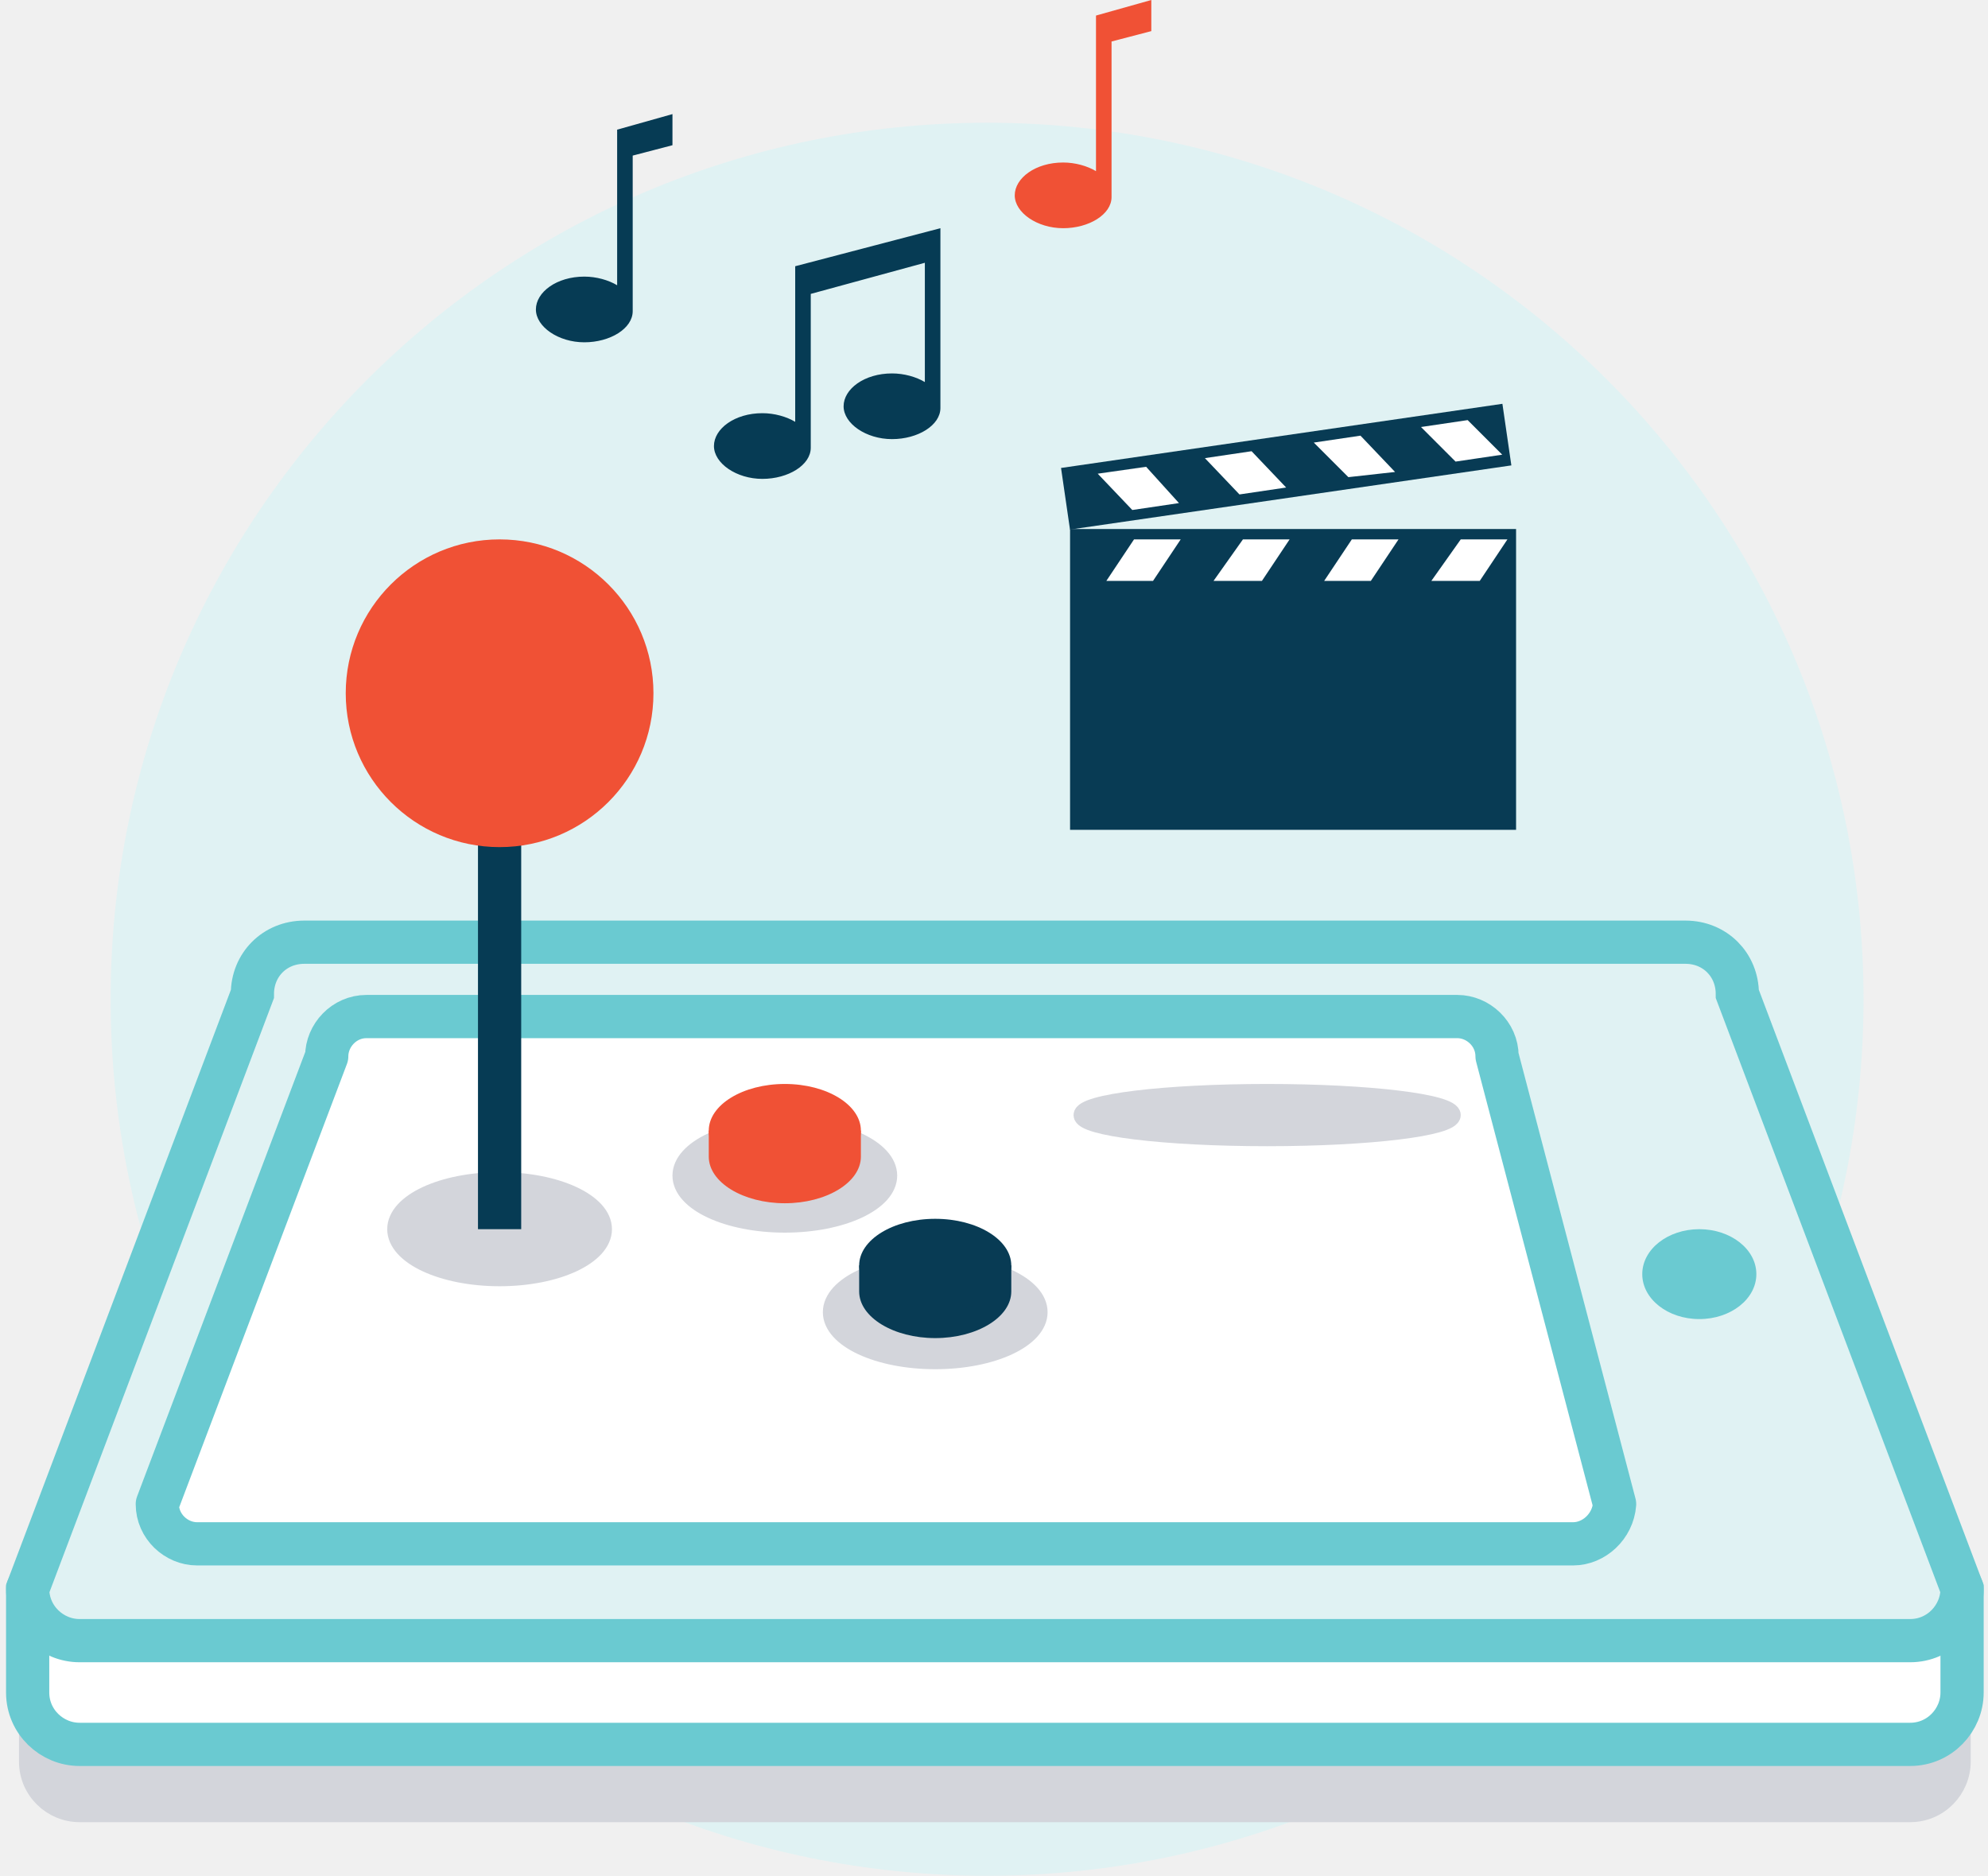
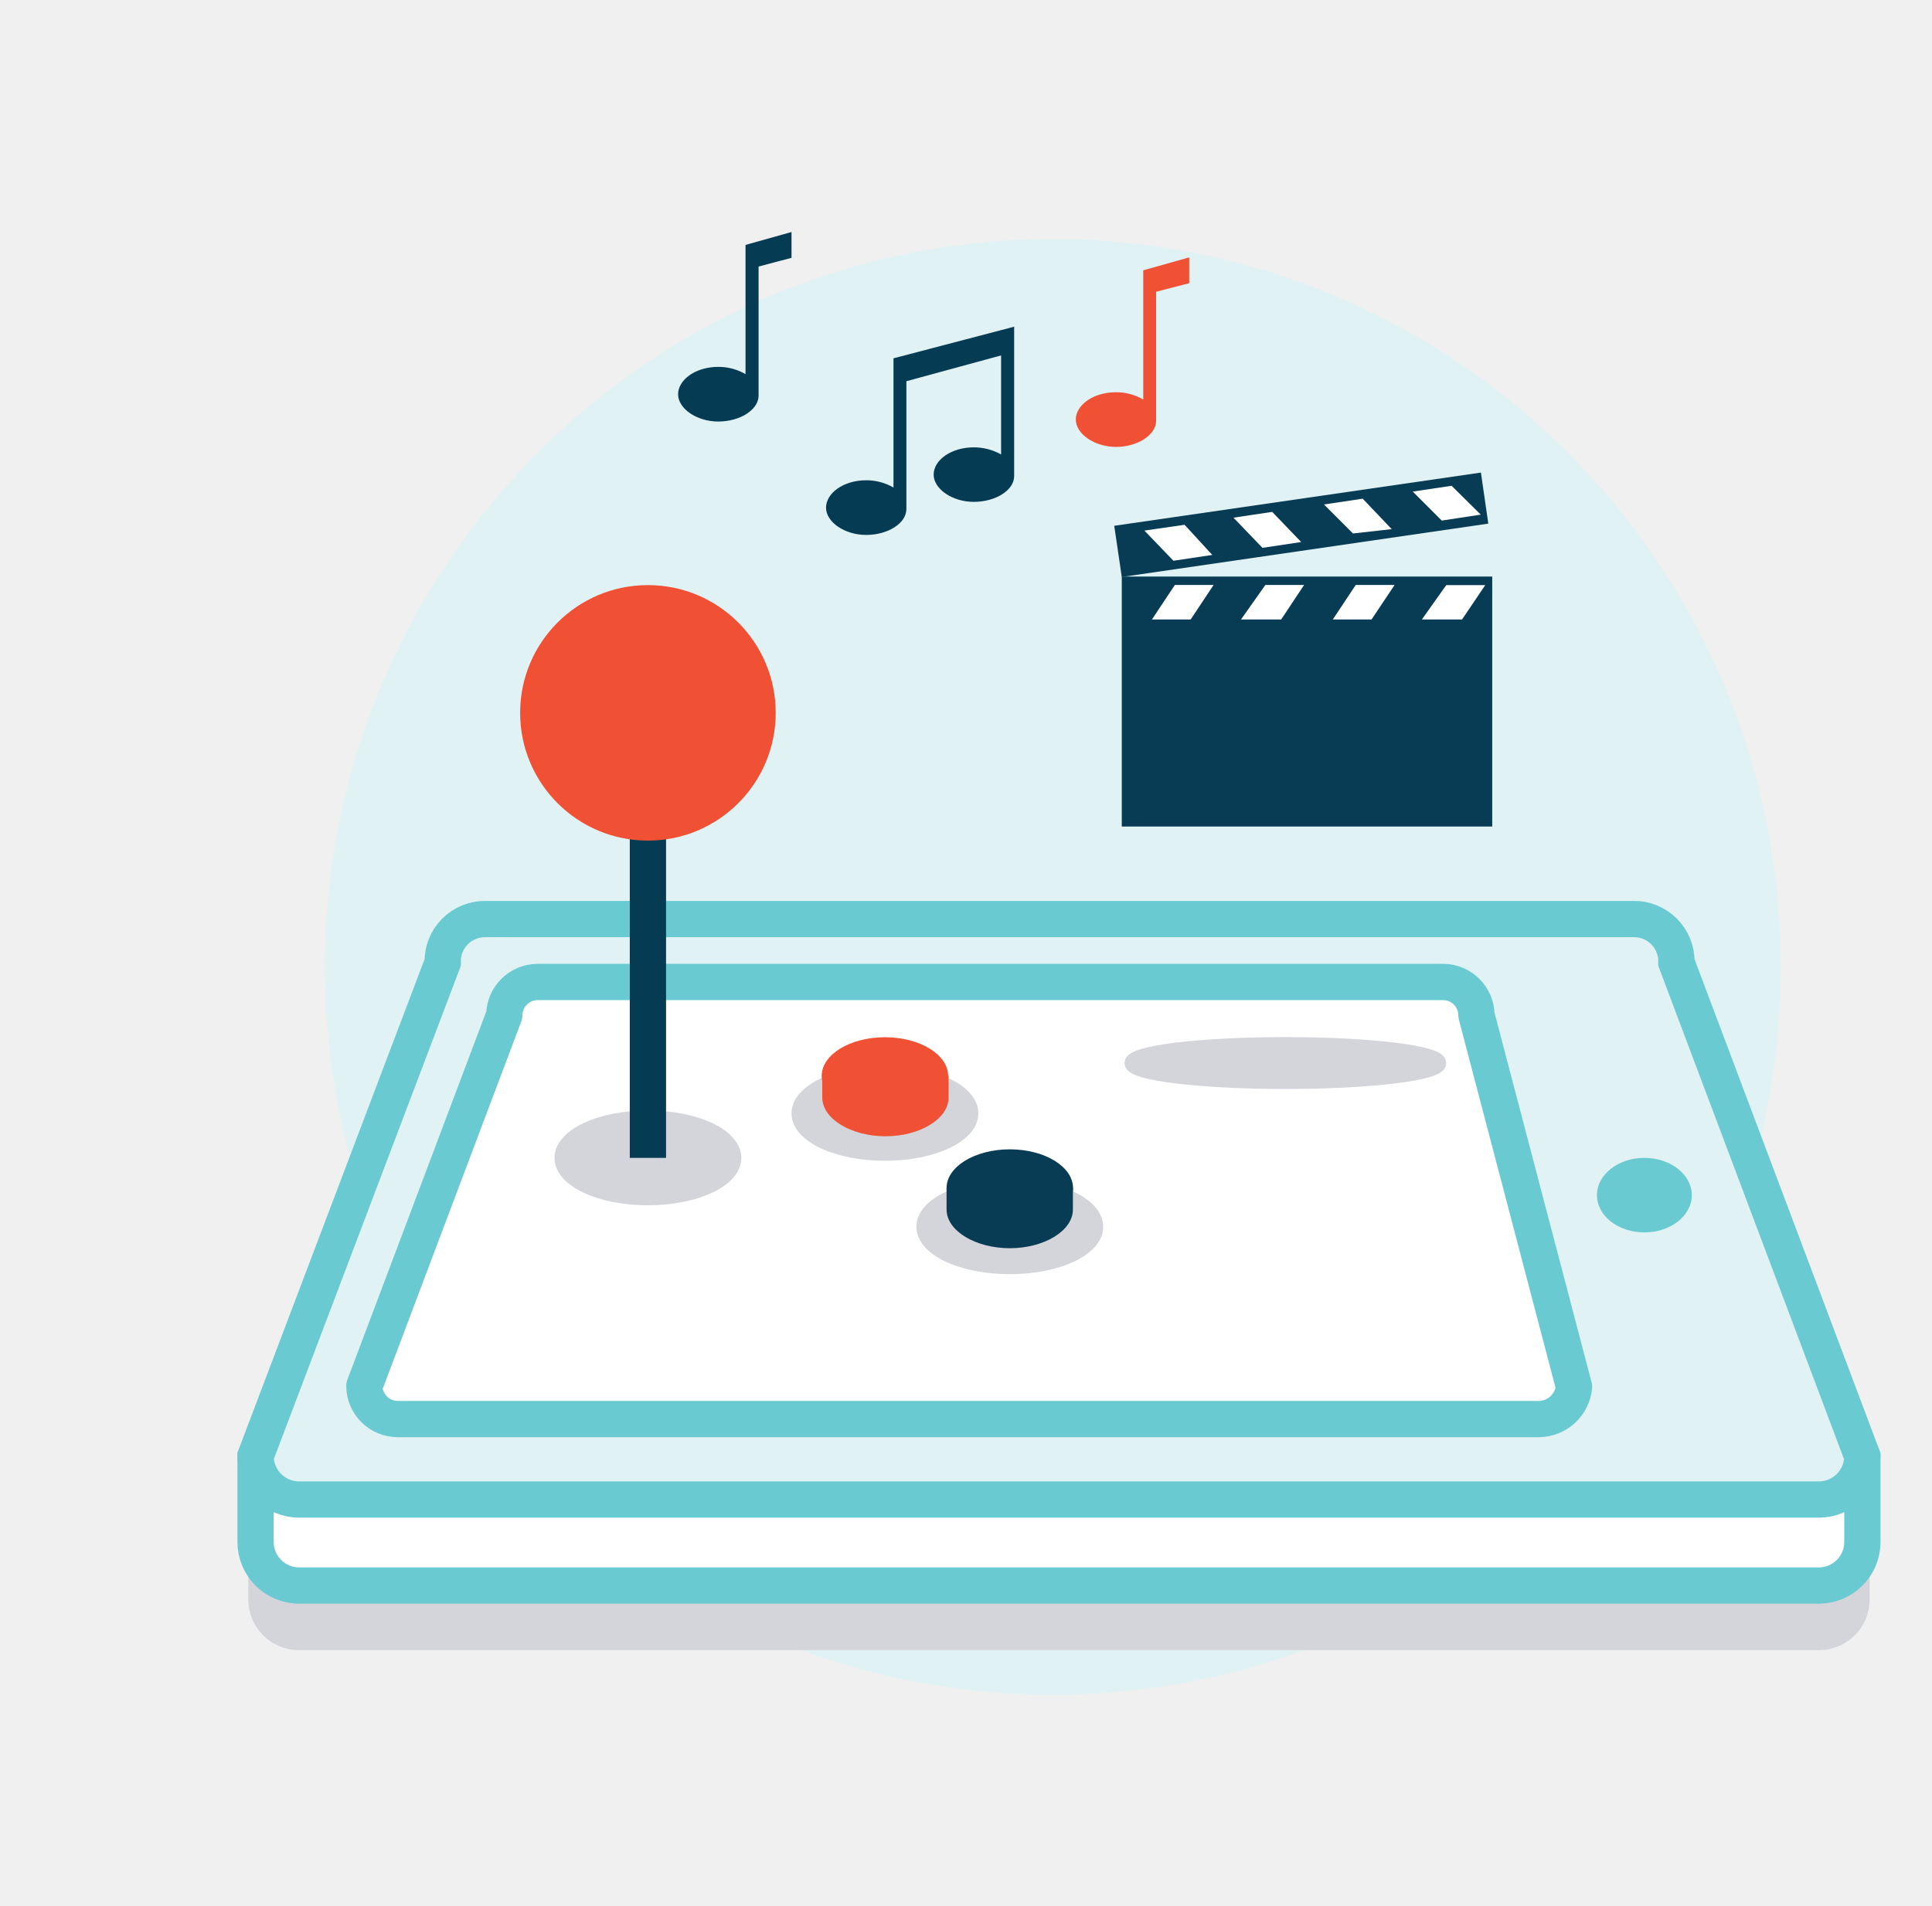
- <svg xmlns="http://www.w3.org/2000/svg" width="115" height="108.5">
-   <style>.st0{fill:#f05135}.st1{fill:#083b54}.st17,.st18{stroke-linejoin:round;stroke:#d3d5db;stroke-miterlimit:10;fill:#d3d5db}.st18{fill:#fff;stroke-width:2.5;stroke:#6acad1}</style>
-   <circle cx="57.1" cy="57.8" r="50.7" id="Layer_3" fill="#e0f2f3" />
-   <g id="stuffs">
-     <path class="st17" d="M110.5 104.9H4.6c-1.6 0-3-1.3-3-3v-6l13-28.4c0-1.7 1.3-3 3-3h79.9c1.7 0 3 1.3 3 3l13 28.4v6c0 1.6-1.3 3-3 3z" />
-     <path class="st18" d="M110.5 100.9H4.6c-1.6 0-3-1.3-3-3v-6l13-28.4c0-1.7 1.3-3 3-3h79.9c1.7 0 3 1.3 3 3l13 28.4v6c0 1.6-1.3 3-3 3z" />
-     <path d="M110.5 94.9H4.6c-1.6 0-3-1.3-3-3l13-34.4c0-1.7 1.3-3 3-3h79.9c1.7 0 3 1.3 3 3l13 34.4c0 1.6-1.3 3-3 3z" fill="#e0f2f3" stroke="#6acad1" stroke-width="2.5" stroke-miterlimit="10" />
-     <path class="st18" d="M91 89.3H11.4c-1.2 0-2.3-1-2.3-2.3l9.8-25.9c0-1.2 1-2.3 2.3-2.3h63.1c1.2 0 2.3 1 2.3 2.3L93.4 87c-.1 1.3-1.2 2.3-2.4 2.3z" />
-     <ellipse cx="98.3" cy="73.7" rx="3.3" ry="2.6" fill="#6acad1" />
-     <ellipse class="st17" cx="28.9" cy="71.1" rx="6" ry="2.8" />
-     <ellipse class="st17" cx="45.4" cy="68" rx="6" ry="2.8" />
-     <path d="M28.9 71.1V41.9" stroke="#063b54" stroke-width="2.5" fill="none" stroke-miterlimit="10" />
-     <circle class="st0" cx="28.9" cy="40.1" r="8.9" />
-     <path class="st0" d="M49.8 66.9c0 1.5-2 2.7-4.4 2.7-2.4 0-4.4-1.2-4.4-2.7v-1.5s2.9-1.1 4.4-1.1c1.8 0 4.4 1.1 4.4 1.1v1.5z" />
-     <ellipse class="st0" cx="45.4" cy="65.4" rx="4.4" ry="2.7" />
-     <ellipse class="st17" cx="54.1" cy="75.9" rx="6" ry="2.8" />
-     <path class="st1" d="M58.5 74.7c0 1.5-2 2.7-4.4 2.7-2.4 0-4.4-1.2-4.4-2.7v-1.5s2.9-1.1 4.4-1.1c1.8 0 4.4 1.1 4.4 1.1v1.5z" />
-     <ellipse class="st1" cx="54.1" cy="73.2" rx="4.4" ry="2.7" />
-     <path class="st1" d="M61.9 30.6h25.8V48H61.9z" />
-     <path transform="rotate(-8.27 74.363 26.978)" class="st1" d="M61.5 25.2h25.8v3.6H61.5z" />
-     <path d="M68.2 29.1l-2.7.4-2-2.1 2.8-.4zm6.2-.9l-2.7.4-2-2.1 2.7-.4zm6.3-.9l-2.7.3-2-2 2.7-.4zm6.2-1l-2.7.4-2-2 2.7-.4zm-4.1 7.3h2.8l1.6-2.4h-2.7zm-6.2 0h2.7l1.6-2.4h-2.7zm-6.4 0H73l1.6-2.4h-2.7zm-6.2 0h2.7l1.6-2.4h-2.7z" fill="#fff" />
-     <ellipse class="st17" cx="73.3" cy="64.5" rx="10.7" ry="1.3" />
-     <path d="M46 15.4v9c-.5-.3-1.2-.5-1.9-.5-1.6 0-2.8.9-2.8 1.9 0 1 1.3 1.9 2.8 1.9 1.5 0 2.8-.8 2.8-1.8V17l6.6-1.8v6.9c-.5-.3-1.2-.5-1.9-.5-1.6 0-2.8.9-2.8 1.9s1.3 1.9 2.8 1.9c1.5 0 2.8-.8 2.8-1.8V13.2L46 15.4zm-7.1-8.8l-3.2.9v9c-.5-.3-1.2-.5-1.9-.5-1.6 0-2.8.9-2.8 1.9s1.3 1.9 2.8 1.9c1.5 0 2.8-.8 2.8-1.8V9l2.3-.6V6.6z" fill="#063b54" />
-     <path class="st0" d="M66.6 0l-3.2.9v9c-.5-.3-1.2-.5-1.9-.5-1.6 0-2.8.9-2.8 1.9s1.3 1.9 2.8 1.9c1.5 0 2.8-.8 2.8-1.8v-9l2.3-.6V0z" />
-   </g>
+ <svg xmlns="http://www.w3.org/2000/svg" viewBox="-16.4 -16 133.2 131.4">
+   <circle cx="56.19" cy="50.68" r="50.19" fill="#e0f2f3" />
+   <path d="M109.05 97.3H4.22a3 3 0 01-3-3v-5.9l12.9-28.12a2.92 2.92 0 013-3h79.06a2.92 2.92 0 013 3L112 88.4v5.93a3 3 0 01-2.95 2.97z" fill="#d3d5db" stroke="#d3d5db" stroke-linejoin="round" />
+   <path d="M109.05 93.34H4.22a3 3 0 01-3-3v-5.9l12.9-28.12a2.92 2.92 0 013-3h79.06a2.92 2.92 0 013 3L112 84.44v5.94a3 3 0 01-2.95 2.96z" fill="#fff" stroke="#6acad1" stroke-linejoin="round" stroke-width="2.5" />
+   <path d="M109.05 87.41H4.22a3 3 0 01-3-3l12.9-34.03a2.92 2.92 0 013-3h79.06a2.92 2.92 0 013 3L112 84.44a3 3 0 01-2.95 2.97z" fill="#e0f2f3" stroke="#6acad1" stroke-miterlimit="10" stroke-width="2.5" />
+   <path d="M89.74 81.86H11a2.3 2.3 0 01-2.28-2.27L18.37 54a2.3 2.3 0 012.28-2.28h62.46A2.3 2.3 0 0185.39 54l6.73 25.64a2.46 2.46 0 01-2.38 2.22z" fill="#fff" stroke="#6acad1" stroke-linejoin="round" stroke-width="2.5" />
+   <ellipse cx="96.97" cy="66.42" rx="3.27" ry="2.57" fill="#6acad1" />
+   <ellipse cx="28.27" cy="63.85" rx="5.94" ry="2.77" fill="#d3d5db" stroke="#d3d5db" stroke-linejoin="round" />
+   <ellipse cx="44.61" cy="60.78" rx="5.94" ry="2.77" fill="#d3d5db" stroke="#d3d5db" stroke-linejoin="round" />
+   <path d="M28.27 63.85V34.94" fill="none" stroke="#063b54" stroke-miterlimit="10" stroke-width="2.5" />
+   <circle cx="28.27" cy="33.16" r="8.81" fill="#f05135" />
+   <path d="M49 59.69c0 1.48-2 2.67-4.35 2.67s-4.36-1.19-4.36-2.67V58.2a17.75 17.75 0 014.36-1.08A14.4 14.4 0 0149 58.2z" fill="#f05135" />
+   <ellipse cx="44.61" cy="58.2" rx="4.36" ry="2.67" fill="#f05135" />
+   <ellipse cx="53.22" cy="68.6" rx="5.94" ry="2.77" fill="#d3d5db" stroke="#d3d5db" stroke-linejoin="round" />
+   <path d="M57.57 67.41c0 1.48-2 2.67-4.35 2.67s-4.36-1.19-4.36-2.67v-1.48a17.62 17.62 0 014.36-1.09 14.3 14.3 0 014.35 1.09z" fill="#083b54" />
+   <ellipse cx="53.22" cy="65.93" rx="4.36" ry="2.67" fill="#083b54" />
+   <path d="M60.94 23.76h25.54V41H60.94z" fill="#083b54" />
+   <path d="M60.42 20.26l25.28-3.67.51 3.52-25.27 3.68z" fill="#083b54" />
+   <path d="M67.18 22.27l-2.68.4-2-2.08 2.77-.4zm6.13-.89l-2.67.4-2-2.08 2.67-.4zm6.24-.89l-2.67.3-2-2 2.67-.4zm6.14-1L83 19.9l-2-2 2.68-.4zm-4.06 7.23h2.77l1.6-2.37h-2.69zm-6.14 0h2.67l1.59-2.38h-2.68zm-6.33 0h2.77l1.58-2.38h-2.67zm-6.14 0h2.67l1.58-2.38H64.6z" fill="#fff" />
+   <ellipse cx="72.22" cy="57.31" rx="10.59" ry="1.29" fill="#d3d5db" stroke="#d3d5db" stroke-linejoin="round" />
+   <path d="M45.2 8.71v8.91a3.75 3.75 0 00-1.88-.5c-1.58 0-2.77.9-2.77 1.89s1.28 1.88 2.77 1.88 2.77-.8 2.77-1.79v-8.81l6.53-1.78v6.83a3.82 3.82 0 00-1.88-.49c-1.58 0-2.77.89-2.77 1.88s1.29 1.88 2.77 1.88 2.78-.79 2.78-1.78V6.53zM38.17 0L35 .89V9.8a3.72 3.72 0 00-1.88-.5c-1.58 0-2.77.9-2.77 1.89s1.29 1.88 2.77 1.88 2.78-.8 2.78-1.79v-8.9l2.27-.6z" fill="#063b54" />
+   <path d="M65.59 1.75l-3.17.89v8.91a3.72 3.72 0 00-1.88-.5c-1.58 0-2.77.89-2.77 1.88s1.29 1.89 2.77 1.89S63.31 14 63.31 13V4.12l2.28-.59z" fill="#f05135" />
</svg>
